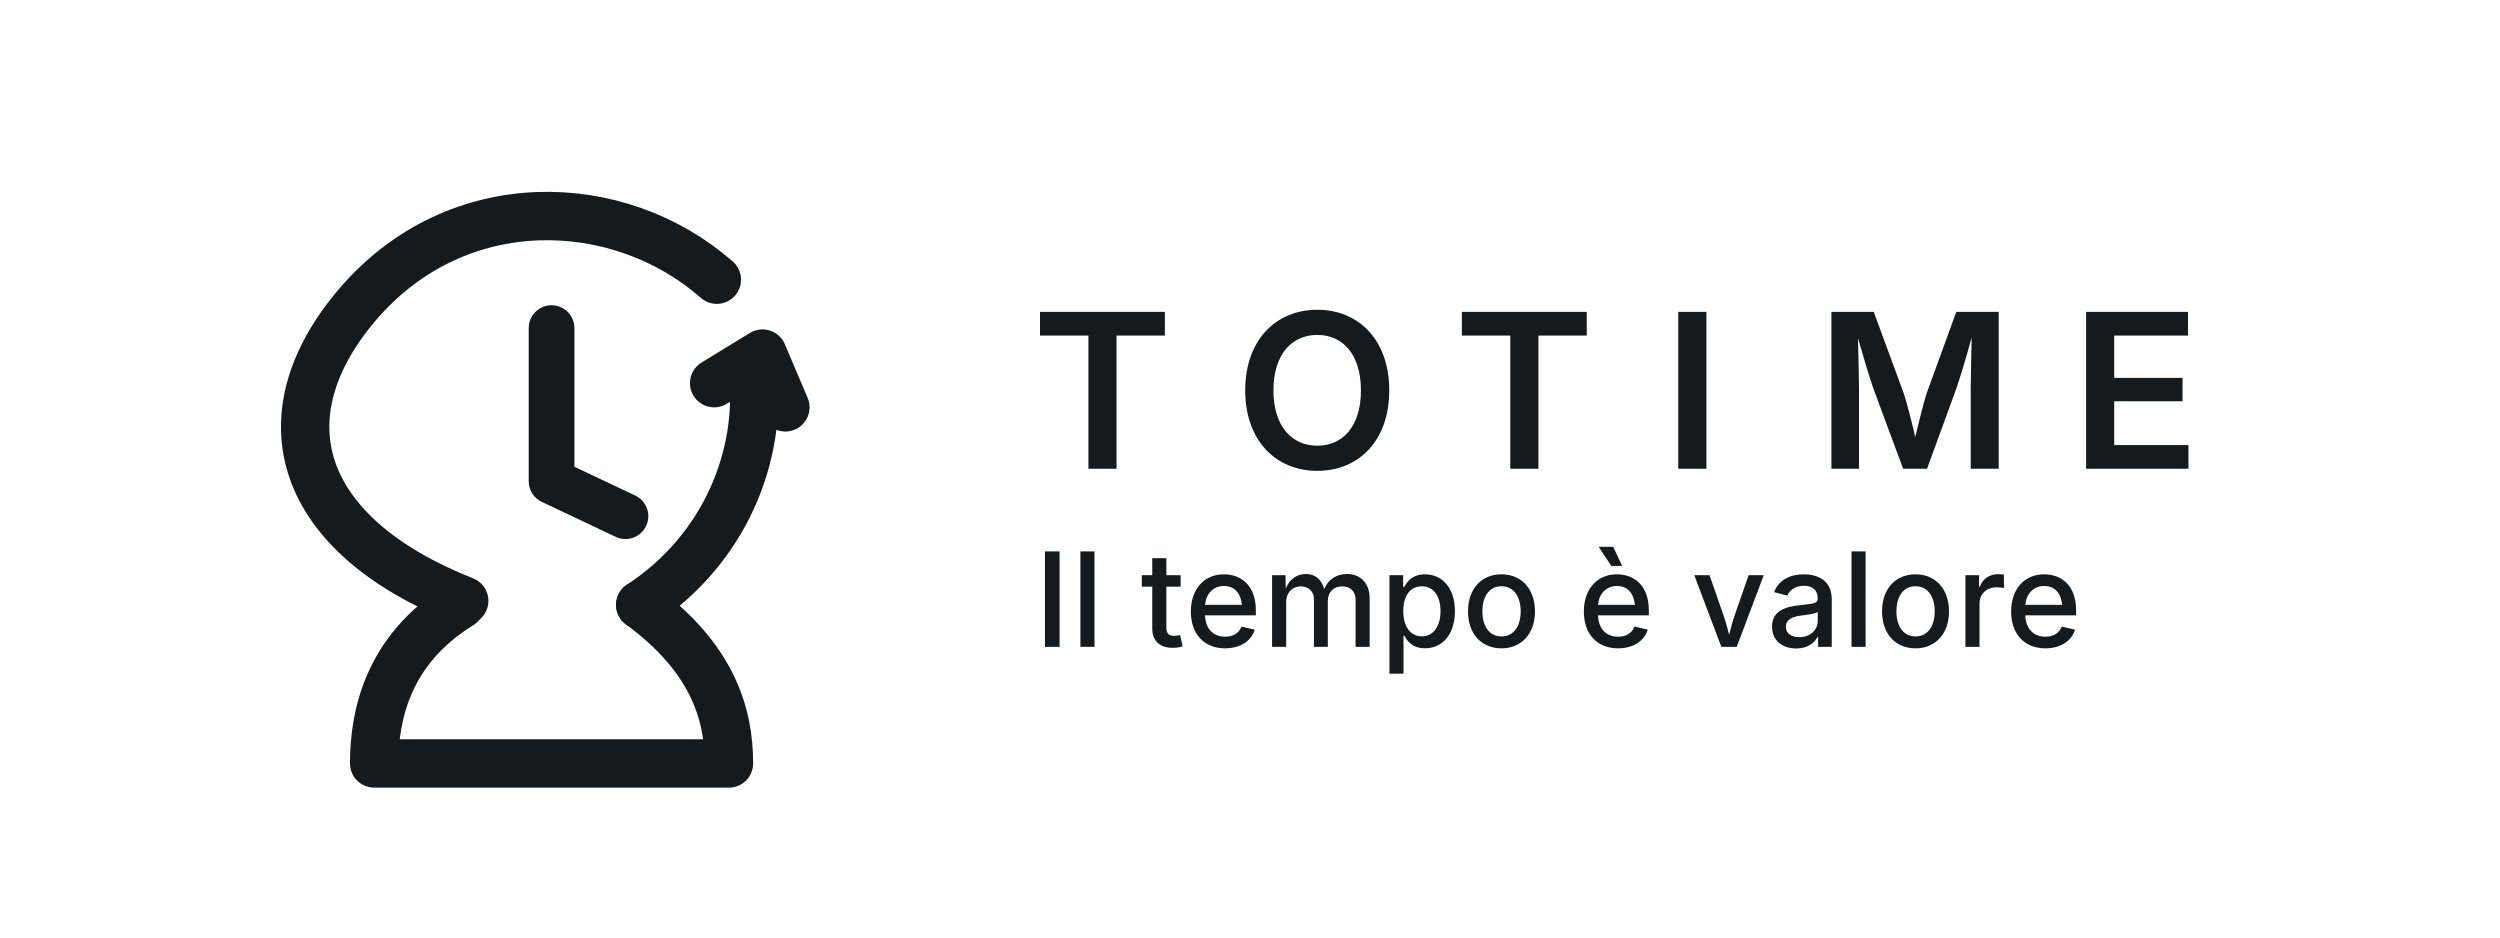
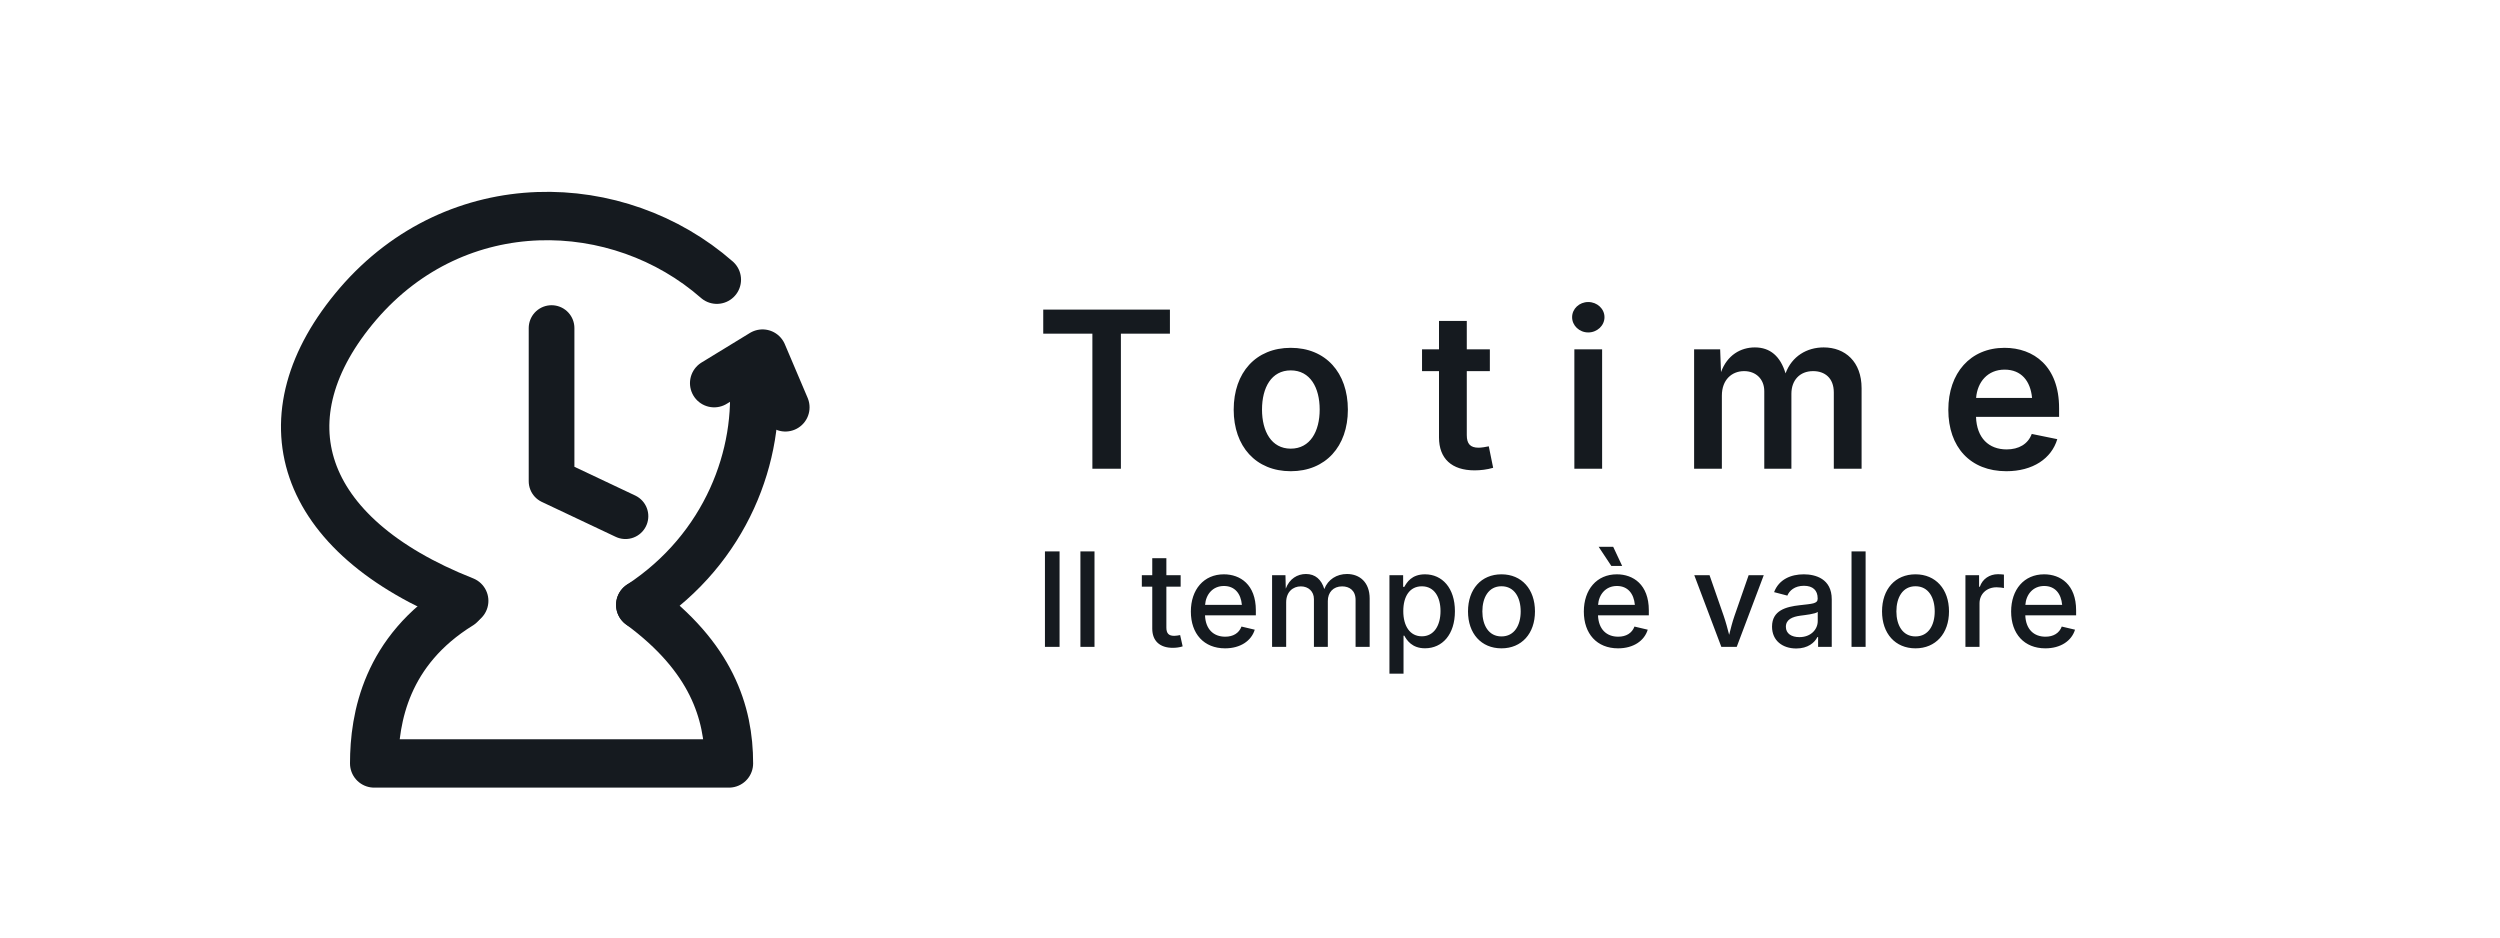
<svg xmlns="http://www.w3.org/2000/svg" width="2400" height="900" viewBox="0 0 1600 600">
  <rect width="1600" height="600" fill="none" />
  <g transform="translate(95,50) scale(0.86)">
    <defs>
      <linearGradient id="sageGrad" x1="165" y1="500" x2="500" y2="160" gradientUnits="userSpaceOnUse">
        <stop offset="0" stop-color="#77887A" />
        <stop offset="0.55" stop-color="#93A395" />
        <stop offset="1" stop-color="#C1CAC0" />
      </linearGradient>
    </defs>
    <g fill="none" stroke-linecap="round" stroke-linejoin="round">
      <path d="M 423 150 C 350 86, 230 82, 156 168 C 84 252, 111 340, 235 389" stroke="#151A1F" stroke-width="36" />
      <path d="M 232 392 C 177 426, 168 476, 168 510 L 432 510 C 432 472, 419 431, 366 392" stroke="#151A1F" stroke-width="36" />
      <path d="M 366 392 C 430 350, 456 280, 450 221" stroke="#151A1F" stroke-width="36" />
      <path d="M 421 227 L 457 205 L 474 245" stroke="#151A1F" stroke-width="36" />
      <path d="M 300 186 L 300 300 L 355 326" stroke="#151A1F" stroke-width="34" />
    </g>
  </g>
  <g>
-     <text x="660" y="300" font-family="Montserrat, Inter, Arial, sans-serif" font-size="138" font-weight="600" fill="#151A1F" letter-spacing="0">T</text>
-     <text x="790" y="300" font-family="Montserrat, Inter, Arial, sans-serif" font-size="138" font-weight="600" fill="#151A1F" letter-spacing="0">O</text>
-     <text x="930" y="300" font-family="Montserrat, Inter, Arial, sans-serif" font-size="138" font-weight="600" fill="#151A1F" letter-spacing="0">T</text>
-     <text x="1064" y="300" font-family="Montserrat, Inter, Arial, sans-serif" font-size="138" font-weight="600" fill="#151A1F" letter-spacing="0">I</text>
-     <text x="1162" y="300" font-family="Montserrat, Inter, Arial, sans-serif" font-size="138" font-weight="600" fill="#151A1F" letter-spacing="0">M</text>
-     <text x="1325" y="300" font-family="Montserrat, Inter, Arial, sans-serif" font-size="138" font-weight="600" fill="#151A1F" letter-spacing="0">E</text>
+     <text x="662" y="300" font-family="Montserrat, Inter, Arial, sans-serif" font-size="140" font-weight="600" fill="#151A1F" letter-spacing="40">Totime</text>
    <text x="662" y="414" font-family="Montserrat, Inter, Arial, sans-serif" font-size="84" font-weight="500" fill="#151A1F" letter-spacing="0.5">Il tempo è valore</text>
  </g>
</svg>
